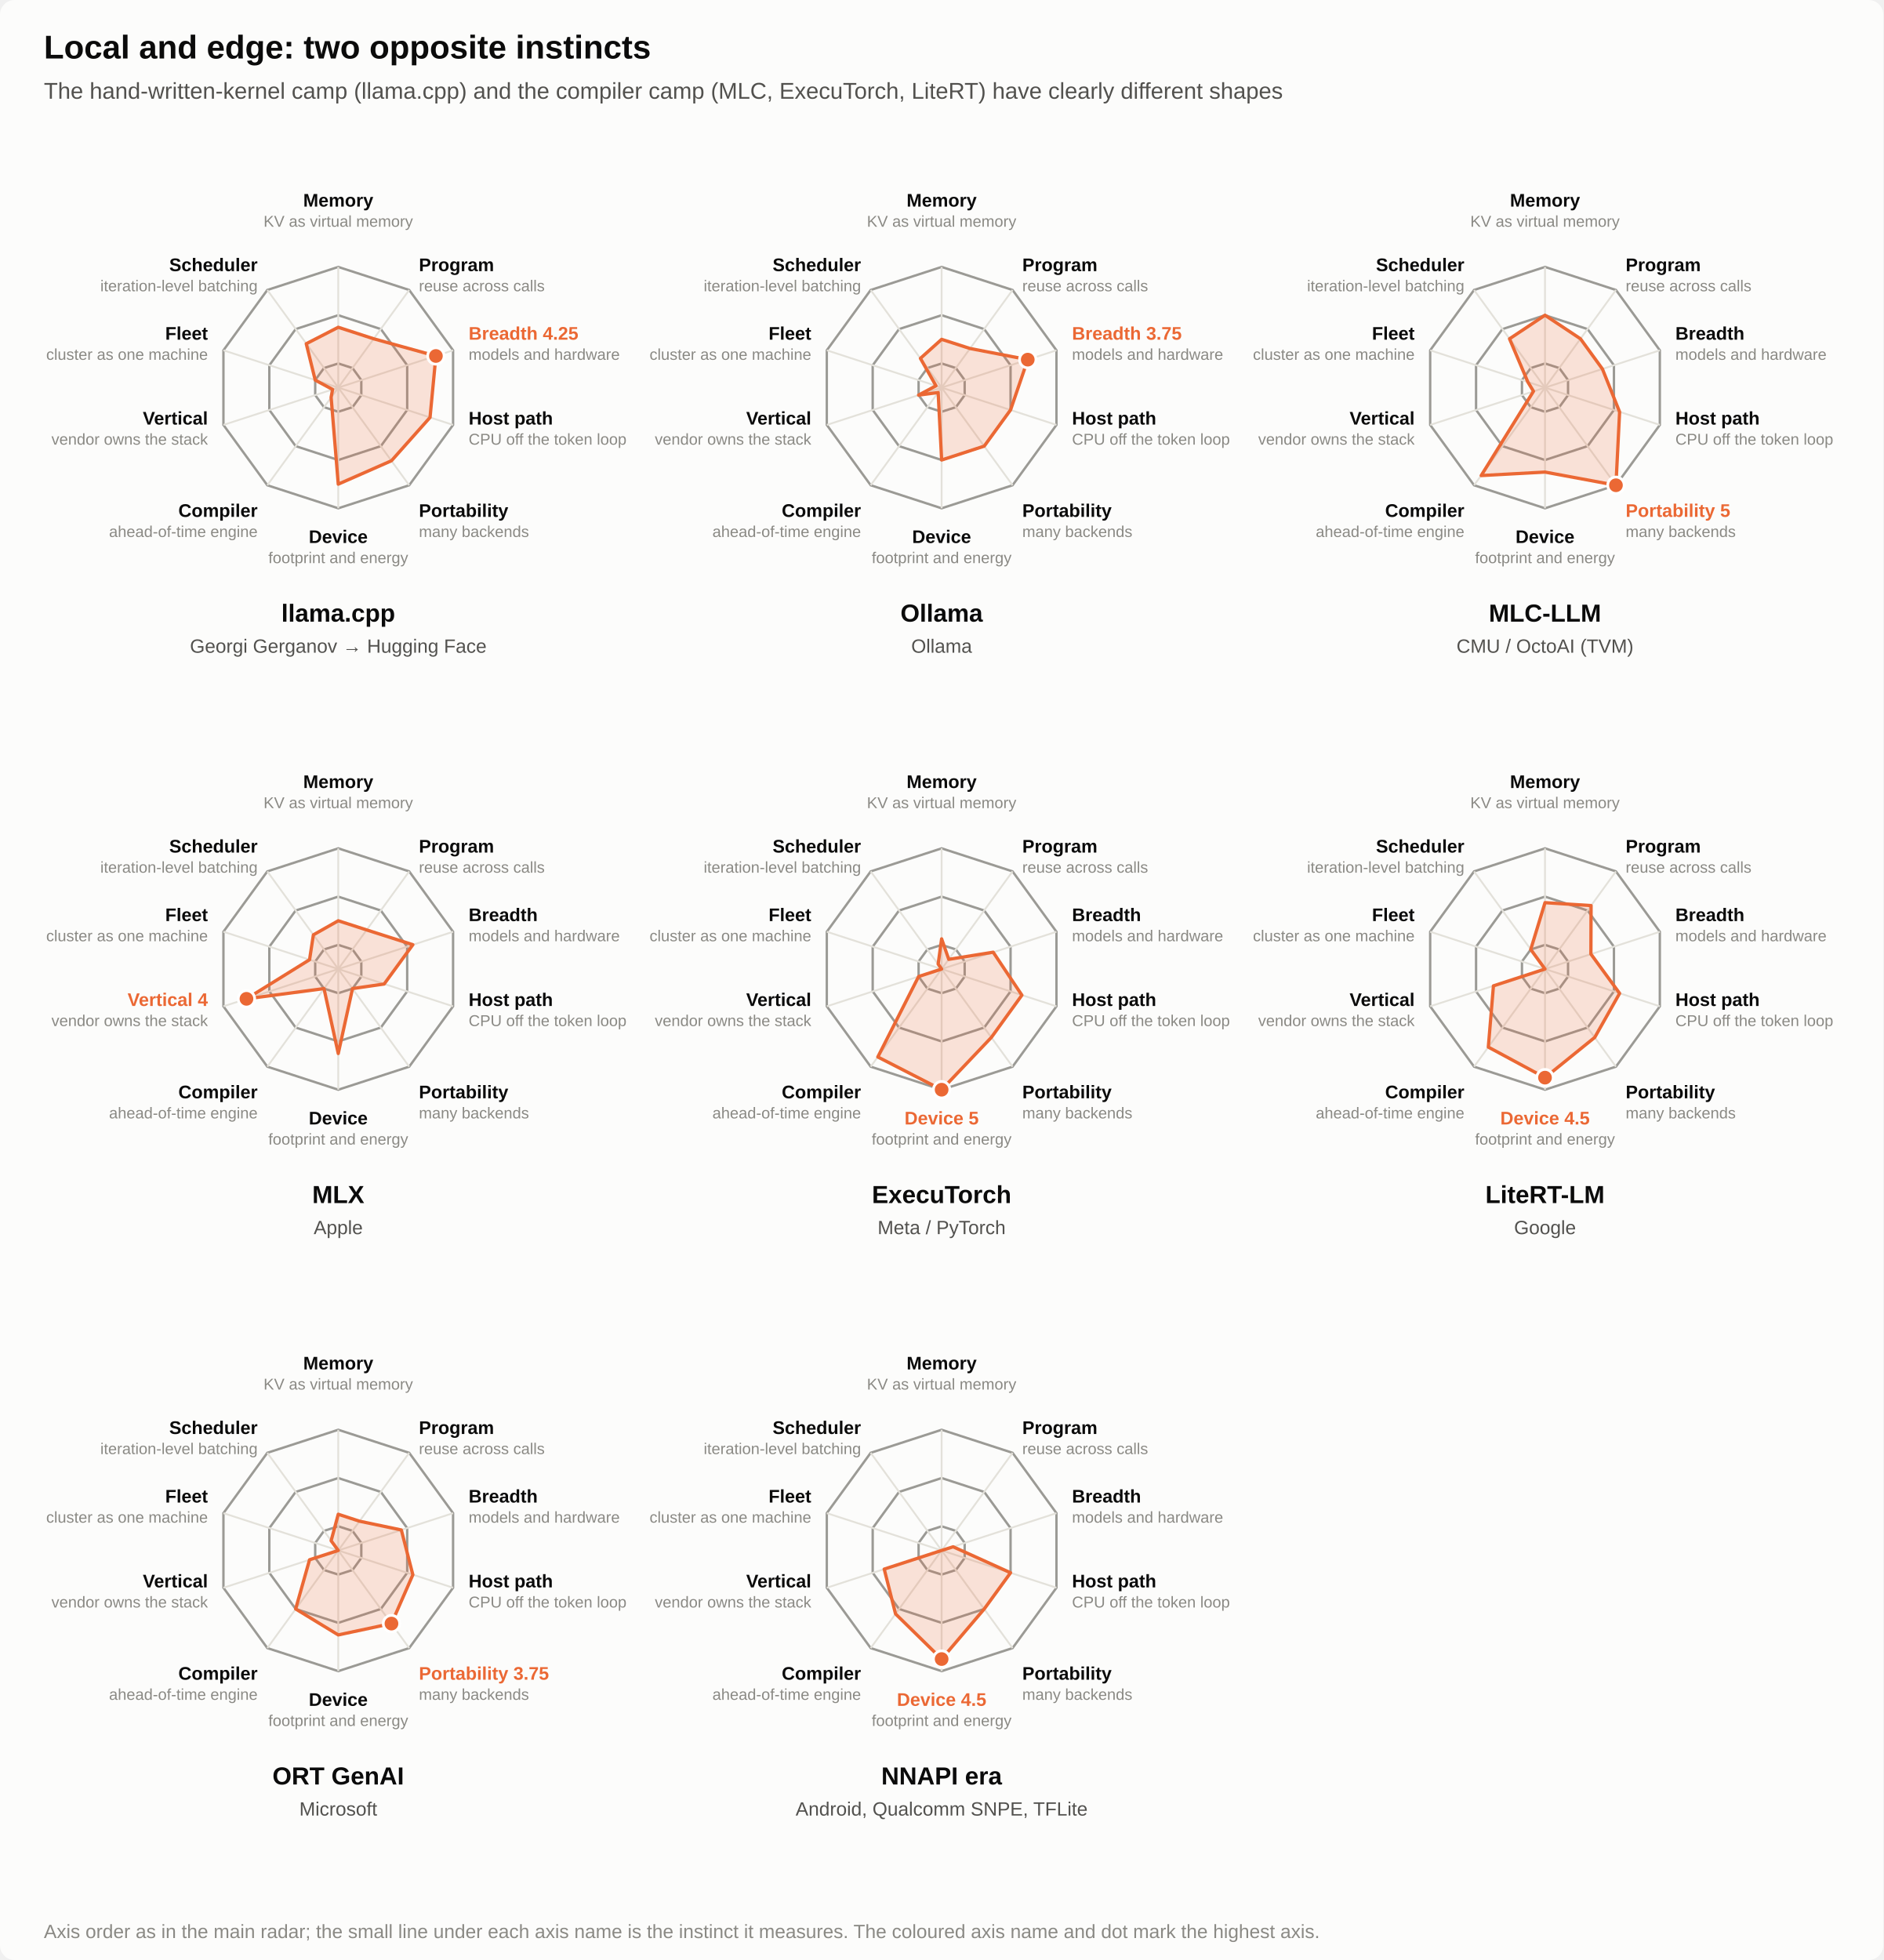
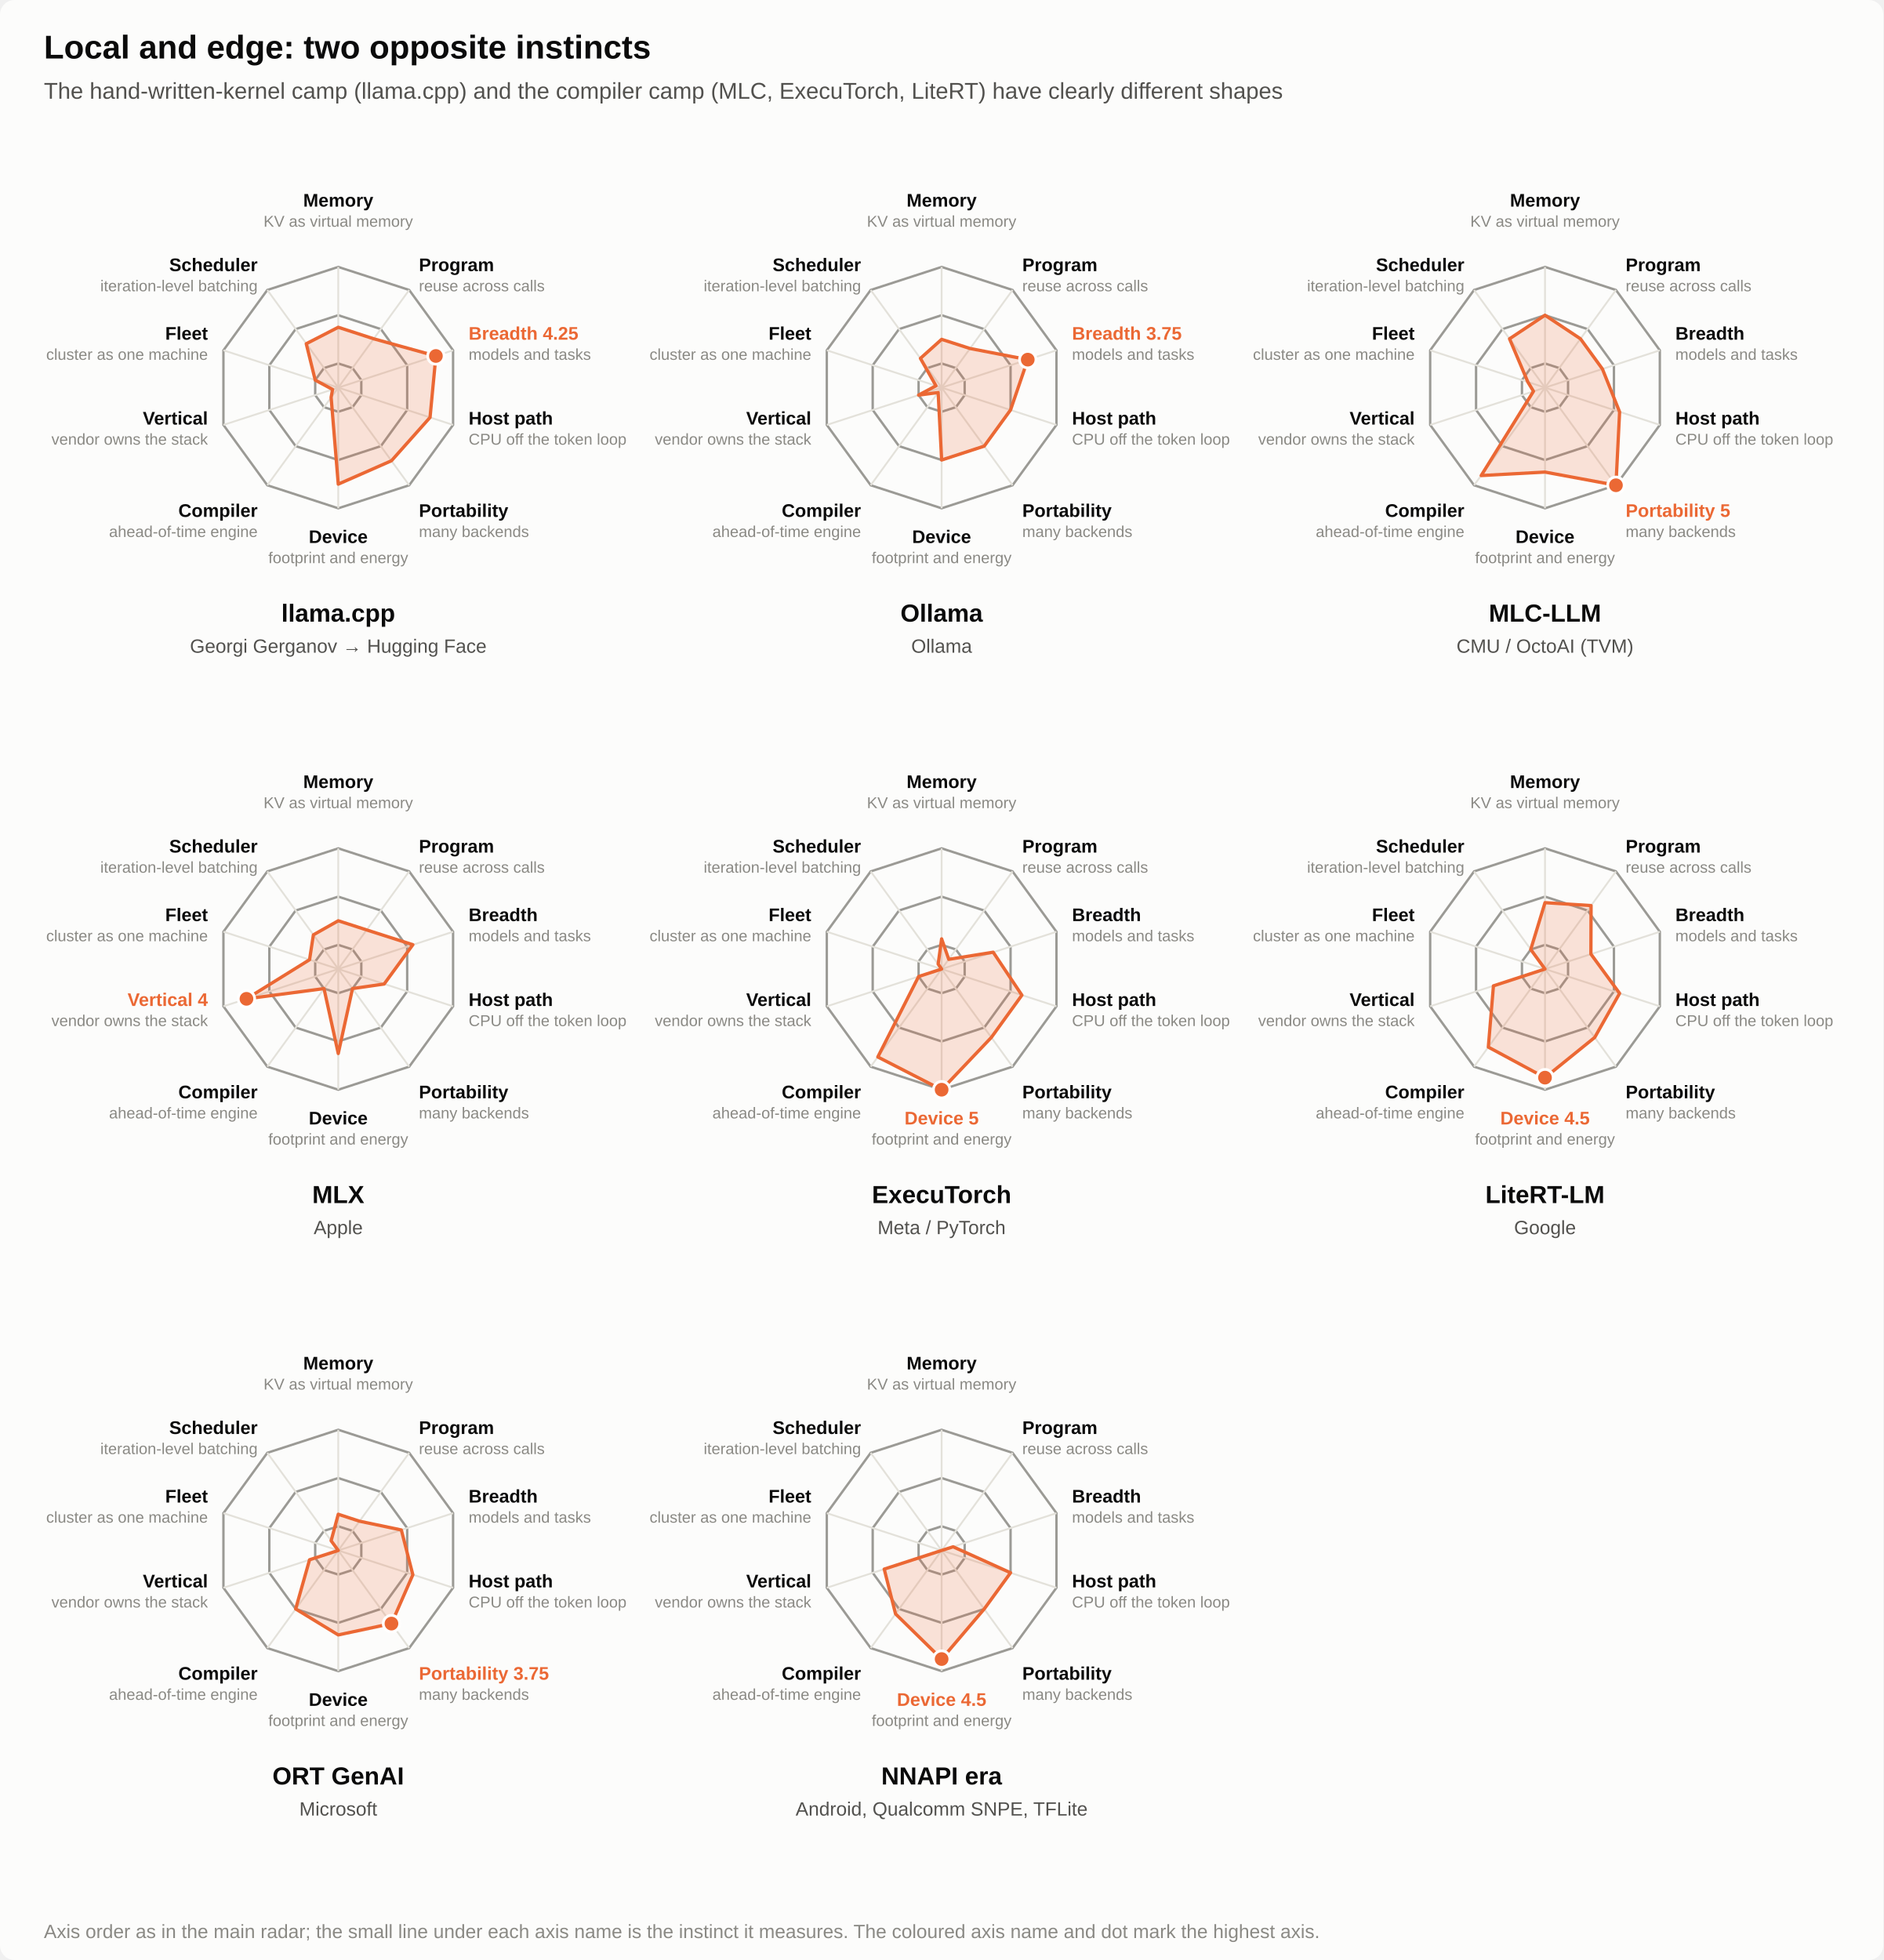
<svg xmlns="http://www.w3.org/2000/svg" viewBox="0 0 1030 1072" class="s" role="img" aria-label="Local and edge: two opposite instincts">
  <style>
.s{font-family:-apple-system,"Segoe UI","PingFang SC","Noto Sans SC","Helvetica Neue",Arial,sans-serif}
.bg{fill:#fcfcfb}.t1{fill:#0b0b0b}.t2{fill:#52514e}.t3{fill:#8a8984}.w{fill:#ffffff}
.ln{stroke:#9b9a95;stroke-width:1.3;fill:none}.lnd{stroke:#9b9a95;stroke-width:1.2;fill:none;stroke-dasharray:4 3}
.box{fill:#fcfcfb;stroke:#9b9a95;stroke-width:1.2}.soft{fill:#f3f2ef}.lane{fill:#f3f2ef}
.m1{fill:#2a78d6}.m2{fill:#eb6834}.m3{fill:#1baf7a}.m4{fill:#8a63d2}.m5{fill:#7f8fa6}.m6{fill:#b5b0a2}
.b1{fill:#2a78d6;fill-opacity:.12;stroke:#2a78d6;stroke-width:1.3}.b2{fill:#eb6834;fill-opacity:.12;stroke:#eb6834;stroke-width:1.3}
.b3{fill:#1baf7a;fill-opacity:.12;stroke:#1baf7a;stroke-width:1.3}.b5{fill:#7f8fa6;fill-opacity:.12;stroke:#7f8fa6;stroke-width:1.3}
.ah{fill:#9b9a95}.yr{stroke:#e3e1da;stroke-width:1}.hl{fill:#eb6834;fill-opacity:.07}
@media (prefers-color-scheme:dark){.bg,.box{fill:#1a1a19}.t1{fill:#f0efec}.t2{fill:#c3c2b7}.t3{fill:#8f8e88}.soft,.lane{fill:#242422}
.ln,.lnd,.box{stroke:#6d6c66}.ah{fill:#6d6c66}.yr{stroke:#2e2e2b}.m1{fill:#3987e5}.m2{fill:#d95926}.hl{fill:#d95926;fill-opacity:.10}}
</style>
  <defs>
    <marker id="ar" viewBox="0 0 10 10" refX="9" refY="5" markerWidth="7" markerHeight="7" orient="auto">
      <path class="ah" d="M0,0 L10,5 L0,10 z" />
    </marker>
  </defs>
  <rect class="bg" width="1030" height="1072" rx="8" />
  <text class="t1" x="24" y="32" font-size="18" font-weight="600">Local and edge: two opposite instincts</text>
  <text class="t2" x="24" y="54" font-size="12.5">The hand-written-kernel camp (llama.cpp) and the compiler camp (MLC, ExecuTorch, LiteRT) have clearly different shapes</text>
  <polygon class="ln" stroke-width=".7" points="185.0,198.8 192.8,201.3 197.6,207.9 197.6,216.1 192.8,222.7 185.0,225.2 177.2,222.7 172.4,216.1 172.4,207.9 177.2,201.3" />
  <polygon class="ln" stroke-width=".7" points="185.0,172.4 208.3,180.0 222.7,199.8 222.7,224.2 208.3,244.0 185.0,251.6 161.7,244.0 147.3,224.2 147.3,199.8 161.7,180.0" />
  <polygon class="ln" stroke-width=".7" points="185.0,146.0 223.8,158.6 247.8,191.6 247.8,232.4 223.8,265.4 185.0,278.0 146.2,265.4 122.2,232.4 122.2,191.6 146.2,158.6" />
  <line class="yr" x1="185.0" y1="212" x2="185.0" y2="146.0" />
  <line class="yr" x1="185.0" y1="212" x2="223.8" y2="158.6" />
  <line class="yr" x1="185.0" y1="212" x2="247.8" y2="191.6" />
  <line class="yr" x1="185.0" y1="212" x2="247.8" y2="232.4" />
  <line class="yr" x1="185.0" y1="212" x2="223.8" y2="265.4" />
  <line class="yr" x1="185.0" y1="212" x2="185.0" y2="278.0" />
  <line class="yr" x1="185.0" y1="212" x2="146.2" y2="265.4" />
  <line class="yr" x1="185.0" y1="212" x2="122.2" y2="232.4" />
  <line class="yr" x1="185.0" y1="212" x2="122.2" y2="191.6" />
  <line class="yr" x1="185.0" y1="212" x2="146.2" y2="158.6" />
  <polygon points="185.0,179.0 204.4,185.3 238.4,194.7 235.2,228.3 214.1,252.0 185.0,264.8 181.1,217.3 181.9,213.0 172.4,207.9 167.5,188.0" fill="#eb6834" fill-opacity=".18" stroke="#eb6834" stroke-width="1.8" stroke-linejoin="round" />
  <text class="t1" x="185.0" y="113.0" font-size="10" font-weight="700" text-anchor="middle">Memory</text>
  <text class="t3" x="185.0" y="124.0" font-size="8.6" text-anchor="middle">KV as virtual memory</text>
  <text class="t1" x="229.1" y="148.3" font-size="10" font-weight="700" text-anchor="start">Program</text>
  <text class="t3" x="229.1" y="159.3" font-size="8.6" text-anchor="start">reuse across calls</text>
  <text class="t1" x="256.3" y="185.8" font-size="10" font-weight="700" text-anchor="start" style="fill:#eb6834">Breadth 4.25</text>
-   <text class="t3" x="256.3" y="196.8" font-size="8.6" text-anchor="start">models and hardware</text>
+   <text class="t3" x="256.3" y="196.8" font-size="8.6" text-anchor="start">models and tasks</text>
  <text class="t1" x="256.3" y="232.2" font-size="10" font-weight="700" text-anchor="start">Host path</text>
  <text class="t3" x="256.3" y="243.2" font-size="8.6" text-anchor="start">CPU off the token loop</text>
  <text class="t1" x="229.1" y="282.7" font-size="10" font-weight="700" text-anchor="start">Portability</text>
  <text class="t3" x="229.1" y="293.7" font-size="8.6" text-anchor="start">many backends</text>
  <text class="t1" x="185.0" y="297.0" font-size="10" font-weight="700" text-anchor="middle">Device</text>
  <text class="t3" x="185.0" y="308.0" font-size="8.6" text-anchor="middle">footprint and energy</text>
  <text class="t1" x="140.9" y="282.7" font-size="10" font-weight="700" text-anchor="end">Compiler</text>
  <text class="t3" x="140.9" y="293.7" font-size="8.6" text-anchor="end">ahead-of-time engine</text>
  <text class="t1" x="113.7" y="232.2" font-size="10" font-weight="700" text-anchor="end">Vertical</text>
  <text class="t3" x="113.7" y="243.2" font-size="8.6" text-anchor="end">vendor owns the stack</text>
  <text class="t1" x="113.7" y="185.8" font-size="10" font-weight="700" text-anchor="end">Fleet</text>
  <text class="t3" x="113.7" y="196.8" font-size="8.6" text-anchor="end">cluster as one machine</text>
  <text class="t1" x="140.9" y="148.3" font-size="10" font-weight="700" text-anchor="end">Scheduler</text>
  <text class="t3" x="140.9" y="159.3" font-size="8.6" text-anchor="end">iteration-level batching</text>
  <circle cx="238.4" cy="194.7" r="4.5" fill="#eb6834" stroke="#fff" stroke-width="1.5" />
  <text class="t1" x="185.0" y="340.0" font-size="13.5" text-anchor="middle" font-weight="700">llama.cpp</text>
  <text class="t2" x="185.0" y="357.0" font-size="10.5" text-anchor="middle">Georgi Gerganov → Hugging Face</text>
  <polygon class="ln" stroke-width=".7" points="515.0,198.8 522.8,201.3 527.6,207.9 527.6,216.1 522.8,222.7 515.0,225.2 507.2,222.7 502.4,216.1 502.4,207.9 507.2,201.3" />
  <polygon class="ln" stroke-width=".7" points="515.0,172.4 538.3,180.0 552.7,199.8 552.7,224.2 538.3,244.0 515.0,251.6 491.7,244.0 477.3,224.2 477.3,199.8 491.7,180.0" />
  <polygon class="ln" stroke-width=".7" points="515.0,146.0 553.8,158.6 577.8,191.6 577.8,232.4 553.8,265.4 515.0,278.0 476.2,265.4 452.2,232.4 452.2,191.6 476.2,158.6" />
  <line class="yr" x1="515.0" y1="212" x2="515.0" y2="146.0" />
  <line class="yr" x1="515.0" y1="212" x2="553.8" y2="158.6" />
  <line class="yr" x1="515.0" y1="212" x2="577.8" y2="191.6" />
  <line class="yr" x1="515.0" y1="212" x2="577.8" y2="232.4" />
  <line class="yr" x1="515.0" y1="212" x2="553.8" y2="265.4" />
  <line class="yr" x1="515.0" y1="212" x2="515.0" y2="278.0" />
  <line class="yr" x1="515.0" y1="212" x2="476.2" y2="265.4" />
  <line class="yr" x1="515.0" y1="212" x2="452.2" y2="232.4" />
  <line class="yr" x1="515.0" y1="212" x2="452.2" y2="191.6" />
  <line class="yr" x1="515.0" y1="212" x2="476.2" y2="158.6" />
  <polygon points="515.0,185.6 530.5,190.6 562.1,196.7 552.7,224.2 538.3,244.0 515.0,251.6 513.1,214.7 502.4,216.1 511.9,211.0 503.4,196.0" fill="#eb6834" fill-opacity=".18" stroke="#eb6834" stroke-width="1.8" stroke-linejoin="round" />
  <text class="t1" x="515.0" y="113.0" font-size="10" font-weight="700" text-anchor="middle">Memory</text>
  <text class="t3" x="515.0" y="124.0" font-size="8.6" text-anchor="middle">KV as virtual memory</text>
  <text class="t1" x="559.1" y="148.3" font-size="10" font-weight="700" text-anchor="start">Program</text>
  <text class="t3" x="559.1" y="159.3" font-size="8.6" text-anchor="start">reuse across calls</text>
  <text class="t1" x="586.3" y="185.8" font-size="10" font-weight="700" text-anchor="start" style="fill:#eb6834">Breadth 3.75</text>
-   <text class="t3" x="586.3" y="196.8" font-size="8.6" text-anchor="start">models and hardware</text>
+   <text class="t3" x="586.3" y="196.8" font-size="8.6" text-anchor="start">models and tasks</text>
  <text class="t1" x="586.3" y="232.2" font-size="10" font-weight="700" text-anchor="start">Host path</text>
  <text class="t3" x="586.3" y="243.2" font-size="8.6" text-anchor="start">CPU off the token loop</text>
  <text class="t1" x="559.1" y="282.7" font-size="10" font-weight="700" text-anchor="start">Portability</text>
  <text class="t3" x="559.1" y="293.7" font-size="8.6" text-anchor="start">many backends</text>
  <text class="t1" x="515.0" y="297.0" font-size="10" font-weight="700" text-anchor="middle">Device</text>
  <text class="t3" x="515.0" y="308.0" font-size="8.6" text-anchor="middle">footprint and energy</text>
  <text class="t1" x="470.9" y="282.7" font-size="10" font-weight="700" text-anchor="end">Compiler</text>
  <text class="t3" x="470.9" y="293.7" font-size="8.6" text-anchor="end">ahead-of-time engine</text>
  <text class="t1" x="443.7" y="232.2" font-size="10" font-weight="700" text-anchor="end">Vertical</text>
  <text class="t3" x="443.7" y="243.2" font-size="8.6" text-anchor="end">vendor owns the stack</text>
  <text class="t1" x="443.7" y="185.8" font-size="10" font-weight="700" text-anchor="end">Fleet</text>
  <text class="t3" x="443.7" y="196.8" font-size="8.6" text-anchor="end">cluster as one machine</text>
  <text class="t1" x="470.9" y="148.3" font-size="10" font-weight="700" text-anchor="end">Scheduler</text>
  <text class="t3" x="470.9" y="159.3" font-size="8.6" text-anchor="end">iteration-level batching</text>
  <circle cx="562.1" cy="196.7" r="4.5" fill="#eb6834" stroke="#fff" stroke-width="1.5" />
  <text class="t1" x="515.0" y="340.0" font-size="13.5" text-anchor="middle" font-weight="700">Ollama</text>
  <text class="t2" x="515.0" y="357.0" font-size="10.5" text-anchor="middle">Ollama</text>
  <polygon class="ln" stroke-width=".7" points="845.0,198.8 852.8,201.3 857.6,207.9 857.6,216.1 852.8,222.7 845.0,225.2 837.2,222.7 832.4,216.1 832.4,207.9 837.2,201.3" />
  <polygon class="ln" stroke-width=".7" points="845.0,172.4 868.3,180.0 882.7,199.8 882.7,224.2 868.3,244.0 845.0,251.6 821.7,244.0 807.3,224.2 807.3,199.8 821.7,180.0" />
  <polygon class="ln" stroke-width=".7" points="845.0,146.0 883.8,158.6 907.8,191.6 907.8,232.4 883.8,265.4 845.0,278.0 806.2,265.4 782.2,232.4 782.2,191.6 806.2,158.6" />
  <line class="yr" x1="845.0" y1="212" x2="845.0" y2="146.0" />
  <line class="yr" x1="845.0" y1="212" x2="883.8" y2="158.6" />
  <line class="yr" x1="845.0" y1="212" x2="907.8" y2="191.6" />
  <line class="yr" x1="845.0" y1="212" x2="907.8" y2="232.4" />
  <line class="yr" x1="845.0" y1="212" x2="883.8" y2="265.4" />
  <line class="yr" x1="845.0" y1="212" x2="845.0" y2="278.0" />
  <line class="yr" x1="845.0" y1="212" x2="806.2" y2="265.4" />
  <line class="yr" x1="845.0" y1="212" x2="782.2" y2="232.4" />
  <line class="yr" x1="845.0" y1="212" x2="782.2" y2="191.6" />
  <line class="yr" x1="845.0" y1="212" x2="806.2" y2="158.6" />
  <polygon points="845.0,172.4 864.4,185.3 876.4,201.8 885.8,225.3 883.8,265.4 845.0,258.2 810.1,260.1 838.7,214.0 835.6,208.9 825.6,185.3" fill="#eb6834" fill-opacity=".18" stroke="#eb6834" stroke-width="1.8" stroke-linejoin="round" />
  <text class="t1" x="845.0" y="113.0" font-size="10" font-weight="700" text-anchor="middle">Memory</text>
  <text class="t3" x="845.0" y="124.0" font-size="8.6" text-anchor="middle">KV as virtual memory</text>
  <text class="t1" x="889.1" y="148.3" font-size="10" font-weight="700" text-anchor="start">Program</text>
  <text class="t3" x="889.1" y="159.3" font-size="8.6" text-anchor="start">reuse across calls</text>
  <text class="t1" x="916.3" y="185.8" font-size="10" font-weight="700" text-anchor="start">Breadth</text>
-   <text class="t3" x="916.3" y="196.8" font-size="8.6" text-anchor="start">models and hardware</text>
+   <text class="t3" x="916.3" y="196.8" font-size="8.6" text-anchor="start">models and tasks</text>
  <text class="t1" x="916.3" y="232.2" font-size="10" font-weight="700" text-anchor="start">Host path</text>
  <text class="t3" x="916.3" y="243.2" font-size="8.6" text-anchor="start">CPU off the token loop</text>
  <text class="t1" x="889.1" y="282.7" font-size="10" font-weight="700" text-anchor="start" style="fill:#eb6834">Portability 5</text>
  <text class="t3" x="889.1" y="293.7" font-size="8.6" text-anchor="start">many backends</text>
  <text class="t1" x="845.0" y="297.0" font-size="10" font-weight="700" text-anchor="middle">Device</text>
  <text class="t3" x="845.0" y="308.0" font-size="8.6" text-anchor="middle">footprint and energy</text>
  <text class="t1" x="800.9" y="282.7" font-size="10" font-weight="700" text-anchor="end">Compiler</text>
  <text class="t3" x="800.9" y="293.7" font-size="8.6" text-anchor="end">ahead-of-time engine</text>
  <text class="t1" x="773.7" y="232.2" font-size="10" font-weight="700" text-anchor="end">Vertical</text>
  <text class="t3" x="773.7" y="243.2" font-size="8.6" text-anchor="end">vendor owns the stack</text>
  <text class="t1" x="773.7" y="185.8" font-size="10" font-weight="700" text-anchor="end">Fleet</text>
  <text class="t3" x="773.7" y="196.8" font-size="8.6" text-anchor="end">cluster as one machine</text>
  <text class="t1" x="800.9" y="148.3" font-size="10" font-weight="700" text-anchor="end">Scheduler</text>
  <text class="t3" x="800.9" y="159.3" font-size="8.6" text-anchor="end">iteration-level batching</text>
  <circle cx="883.8" cy="265.4" r="4.5" fill="#eb6834" stroke="#fff" stroke-width="1.5" />
  <text class="t1" x="845.0" y="340.0" font-size="13.5" text-anchor="middle" font-weight="700">MLC-LLM</text>
  <text class="t2" x="845.0" y="357.0" font-size="10.5" text-anchor="middle">CMU / OctoAI (TVM)</text>
  <polygon class="ln" stroke-width=".7" points="185.0,516.8 192.8,519.3 197.6,525.9 197.6,534.1 192.8,540.7 185.0,543.2 177.2,540.7 172.4,534.1 172.4,525.9 177.2,519.3" />
  <polygon class="ln" stroke-width=".7" points="185.0,490.4 208.3,498.0 222.7,517.8 222.7,542.2 208.3,562.0 185.0,569.6 161.7,562.0 147.3,542.2 147.3,517.8 161.7,498.0" />
  <polygon class="ln" stroke-width=".7" points="185.0,464.0 223.8,476.6 247.8,509.6 247.8,550.4 223.8,583.4 185.0,596.0 146.2,583.4 122.2,550.4 122.2,509.6 146.2,476.6" />
  <line class="yr" x1="185.0" y1="530" x2="185.0" y2="464.0" />
  <line class="yr" x1="185.0" y1="530" x2="223.8" y2="476.6" />
  <line class="yr" x1="185.0" y1="530" x2="247.8" y2="509.6" />
  <line class="yr" x1="185.0" y1="530" x2="247.8" y2="550.4" />
  <line class="yr" x1="185.0" y1="530" x2="223.8" y2="583.4" />
  <line class="yr" x1="185.0" y1="530" x2="185.0" y2="596.0" />
  <line class="yr" x1="185.0" y1="530" x2="146.2" y2="583.4" />
  <line class="yr" x1="185.0" y1="530" x2="122.2" y2="550.4" />
  <line class="yr" x1="185.0" y1="530" x2="122.2" y2="509.6" />
  <line class="yr" x1="185.0" y1="530" x2="146.2" y2="476.6" />
  <polygon points="185.0,503.6 200.5,508.6 225.8,516.7 210.1,538.2 192.8,540.7 185.0,576.2 177.2,540.7 134.8,546.3 169.3,524.9 171.4,511.3" fill="#eb6834" fill-opacity=".18" stroke="#eb6834" stroke-width="1.8" stroke-linejoin="round" />
  <text class="t1" x="185.0" y="431.0" font-size="10" font-weight="700" text-anchor="middle">Memory</text>
  <text class="t3" x="185.0" y="442.0" font-size="8.6" text-anchor="middle">KV as virtual memory</text>
  <text class="t1" x="229.1" y="466.3" font-size="10" font-weight="700" text-anchor="start">Program</text>
  <text class="t3" x="229.1" y="477.3" font-size="8.6" text-anchor="start">reuse across calls</text>
  <text class="t1" x="256.3" y="503.8" font-size="10" font-weight="700" text-anchor="start">Breadth</text>
-   <text class="t3" x="256.3" y="514.8" font-size="8.6" text-anchor="start">models and hardware</text>
+   <text class="t3" x="256.3" y="514.8" font-size="8.6" text-anchor="start">models and tasks</text>
  <text class="t1" x="256.3" y="550.2" font-size="10" font-weight="700" text-anchor="start">Host path</text>
  <text class="t3" x="256.3" y="561.2" font-size="8.6" text-anchor="start">CPU off the token loop</text>
  <text class="t1" x="229.1" y="600.7" font-size="10" font-weight="700" text-anchor="start">Portability</text>
  <text class="t3" x="229.1" y="611.7" font-size="8.6" text-anchor="start">many backends</text>
  <text class="t1" x="185.0" y="615.0" font-size="10" font-weight="700" text-anchor="middle">Device</text>
  <text class="t3" x="185.0" y="626.0" font-size="8.6" text-anchor="middle">footprint and energy</text>
  <text class="t1" x="140.9" y="600.7" font-size="10" font-weight="700" text-anchor="end">Compiler</text>
  <text class="t3" x="140.9" y="611.7" font-size="8.6" text-anchor="end">ahead-of-time engine</text>
  <text class="t1" x="113.7" y="550.2" font-size="10" font-weight="700" text-anchor="end" style="fill:#eb6834">Vertical 4</text>
  <text class="t3" x="113.7" y="561.2" font-size="8.6" text-anchor="end">vendor owns the stack</text>
  <text class="t1" x="113.7" y="503.8" font-size="10" font-weight="700" text-anchor="end">Fleet</text>
  <text class="t3" x="113.7" y="514.8" font-size="8.6" text-anchor="end">cluster as one machine</text>
  <text class="t1" x="140.9" y="466.3" font-size="10" font-weight="700" text-anchor="end">Scheduler</text>
  <text class="t3" x="140.9" y="477.3" font-size="8.6" text-anchor="end">iteration-level batching</text>
  <circle cx="134.8" cy="546.3" r="4.5" fill="#eb6834" stroke="#fff" stroke-width="1.5" />
  <text class="t1" x="185.0" y="658.0" font-size="13.5" text-anchor="middle" font-weight="700">MLX</text>
  <text class="t2" x="185.0" y="675.0" font-size="10.5" text-anchor="middle">Apple</text>
  <polygon class="ln" stroke-width=".7" points="515.0,516.8 522.8,519.3 527.6,525.9 527.6,534.1 522.8,540.7 515.0,543.2 507.2,540.7 502.4,534.1 502.4,525.9 507.2,519.3" />
  <polygon class="ln" stroke-width=".7" points="515.0,490.4 538.3,498.0 552.7,517.8 552.7,542.2 538.3,562.0 515.0,569.6 491.7,562.0 477.3,542.2 477.3,517.8 491.7,498.0" />
  <polygon class="ln" stroke-width=".7" points="515.0,464.0 553.8,476.6 577.8,509.6 577.8,550.4 553.8,583.4 515.0,596.0 476.2,583.4 452.2,550.4 452.2,509.6 476.2,476.6" />
  <line class="yr" x1="515.0" y1="530" x2="515.0" y2="464.0" />
  <line class="yr" x1="515.0" y1="530" x2="553.8" y2="476.6" />
  <line class="yr" x1="515.0" y1="530" x2="577.8" y2="509.6" />
  <line class="yr" x1="515.0" y1="530" x2="577.8" y2="550.4" />
  <line class="yr" x1="515.0" y1="530" x2="553.8" y2="583.4" />
  <line class="yr" x1="515.0" y1="530" x2="515.0" y2="596.0" />
  <line class="yr" x1="515.0" y1="530" x2="476.2" y2="583.4" />
  <line class="yr" x1="515.0" y1="530" x2="452.2" y2="550.4" />
  <line class="yr" x1="515.0" y1="530" x2="452.2" y2="509.6" />
  <line class="yr" x1="515.0" y1="530" x2="476.2" y2="476.6" />
  <polygon points="515.0,513.5 518.9,524.7 543.2,520.8 558.9,544.3 542.2,567.4 515.0,596.0 480.1,578.1 502.4,534.1 515.0,530.0 513.1,527.3" fill="#eb6834" fill-opacity=".18" stroke="#eb6834" stroke-width="1.8" stroke-linejoin="round" />
  <text class="t1" x="515.0" y="431.0" font-size="10" font-weight="700" text-anchor="middle">Memory</text>
  <text class="t3" x="515.0" y="442.0" font-size="8.6" text-anchor="middle">KV as virtual memory</text>
  <text class="t1" x="559.1" y="466.3" font-size="10" font-weight="700" text-anchor="start">Program</text>
  <text class="t3" x="559.1" y="477.3" font-size="8.6" text-anchor="start">reuse across calls</text>
  <text class="t1" x="586.3" y="503.8" font-size="10" font-weight="700" text-anchor="start">Breadth</text>
-   <text class="t3" x="586.3" y="514.8" font-size="8.6" text-anchor="start">models and hardware</text>
+   <text class="t3" x="586.3" y="514.8" font-size="8.6" text-anchor="start">models and tasks</text>
  <text class="t1" x="586.3" y="550.2" font-size="10" font-weight="700" text-anchor="start">Host path</text>
  <text class="t3" x="586.3" y="561.2" font-size="8.6" text-anchor="start">CPU off the token loop</text>
  <text class="t1" x="559.1" y="600.7" font-size="10" font-weight="700" text-anchor="start">Portability</text>
  <text class="t3" x="559.1" y="611.7" font-size="8.6" text-anchor="start">many backends</text>
  <text class="t1" x="515.0" y="615.0" font-size="10" font-weight="700" text-anchor="middle" style="fill:#eb6834">Device 5</text>
  <text class="t3" x="515.0" y="626.0" font-size="8.6" text-anchor="middle">footprint and energy</text>
  <text class="t1" x="470.9" y="600.7" font-size="10" font-weight="700" text-anchor="end">Compiler</text>
  <text class="t3" x="470.9" y="611.7" font-size="8.6" text-anchor="end">ahead-of-time engine</text>
  <text class="t1" x="443.7" y="550.2" font-size="10" font-weight="700" text-anchor="end">Vertical</text>
  <text class="t3" x="443.7" y="561.2" font-size="8.6" text-anchor="end">vendor owns the stack</text>
  <text class="t1" x="443.7" y="503.8" font-size="10" font-weight="700" text-anchor="end">Fleet</text>
  <text class="t3" x="443.7" y="514.8" font-size="8.6" text-anchor="end">cluster as one machine</text>
  <text class="t1" x="470.9" y="466.3" font-size="10" font-weight="700" text-anchor="end">Scheduler</text>
  <text class="t3" x="470.9" y="477.3" font-size="8.6" text-anchor="end">iteration-level batching</text>
  <circle cx="515.0" cy="596.0" r="4.5" fill="#eb6834" stroke="#fff" stroke-width="1.5" />
  <text class="t1" x="515.0" y="658.0" font-size="13.5" text-anchor="middle" font-weight="700">ExecuTorch</text>
  <text class="t2" x="515.0" y="675.0" font-size="10.5" text-anchor="middle">Meta / PyTorch</text>
  <polygon class="ln" stroke-width=".7" points="845.0,516.8 852.8,519.3 857.6,525.9 857.6,534.1 852.8,540.7 845.0,543.2 837.2,540.7 832.4,534.1 832.4,525.9 837.2,519.3" />
  <polygon class="ln" stroke-width=".7" points="845.0,490.4 868.3,498.0 882.7,517.8 882.7,542.2 868.3,562.0 845.0,569.6 821.7,562.0 807.3,542.2 807.3,517.8 821.7,498.0" />
  <polygon class="ln" stroke-width=".7" points="845.0,464.0 883.8,476.6 907.8,509.6 907.8,550.4 883.8,583.4 845.0,596.0 806.2,583.4 782.2,550.4 782.2,509.6 806.2,476.6" />
  <line class="yr" x1="845.0" y1="530" x2="845.0" y2="464.0" />
  <line class="yr" x1="845.0" y1="530" x2="883.8" y2="476.6" />
  <line class="yr" x1="845.0" y1="530" x2="907.8" y2="509.6" />
  <line class="yr" x1="845.0" y1="530" x2="907.8" y2="550.4" />
  <line class="yr" x1="845.0" y1="530" x2="883.8" y2="583.4" />
  <line class="yr" x1="845.0" y1="530" x2="845.0" y2="596.0" />
  <line class="yr" x1="845.0" y1="530" x2="806.2" y2="583.4" />
  <line class="yr" x1="845.0" y1="530" x2="782.2" y2="550.4" />
  <line class="yr" x1="845.0" y1="530" x2="782.2" y2="509.6" />
  <line class="yr" x1="845.0" y1="530" x2="806.2" y2="476.6" />
  <polygon points="845.0,493.7 870.2,495.3 870.1,521.8 885.8,543.3 872.2,567.4 845.0,589.4 814.0,572.7 816.8,539.2 845.0,530.0 837.2,519.3" fill="#eb6834" fill-opacity=".18" stroke="#eb6834" stroke-width="1.8" stroke-linejoin="round" />
  <text class="t1" x="845.0" y="431.0" font-size="10" font-weight="700" text-anchor="middle">Memory</text>
  <text class="t3" x="845.0" y="442.0" font-size="8.6" text-anchor="middle">KV as virtual memory</text>
  <text class="t1" x="889.1" y="466.3" font-size="10" font-weight="700" text-anchor="start">Program</text>
  <text class="t3" x="889.1" y="477.3" font-size="8.6" text-anchor="start">reuse across calls</text>
  <text class="t1" x="916.3" y="503.8" font-size="10" font-weight="700" text-anchor="start">Breadth</text>
-   <text class="t3" x="916.3" y="514.8" font-size="8.6" text-anchor="start">models and hardware</text>
+   <text class="t3" x="916.3" y="514.8" font-size="8.6" text-anchor="start">models and tasks</text>
  <text class="t1" x="916.3" y="550.2" font-size="10" font-weight="700" text-anchor="start">Host path</text>
  <text class="t3" x="916.3" y="561.2" font-size="8.6" text-anchor="start">CPU off the token loop</text>
  <text class="t1" x="889.1" y="600.7" font-size="10" font-weight="700" text-anchor="start">Portability</text>
  <text class="t3" x="889.1" y="611.7" font-size="8.6" text-anchor="start">many backends</text>
  <text class="t1" x="845.0" y="615.0" font-size="10" font-weight="700" text-anchor="middle" style="fill:#eb6834">Device 4.5</text>
  <text class="t3" x="845.0" y="626.0" font-size="8.6" text-anchor="middle">footprint and energy</text>
  <text class="t1" x="800.9" y="600.7" font-size="10" font-weight="700" text-anchor="end">Compiler</text>
  <text class="t3" x="800.9" y="611.7" font-size="8.6" text-anchor="end">ahead-of-time engine</text>
  <text class="t1" x="773.7" y="550.2" font-size="10" font-weight="700" text-anchor="end">Vertical</text>
  <text class="t3" x="773.7" y="561.2" font-size="8.6" text-anchor="end">vendor owns the stack</text>
  <text class="t1" x="773.7" y="503.8" font-size="10" font-weight="700" text-anchor="end">Fleet</text>
  <text class="t3" x="773.7" y="514.8" font-size="8.6" text-anchor="end">cluster as one machine</text>
  <text class="t1" x="800.9" y="466.3" font-size="10" font-weight="700" text-anchor="end">Scheduler</text>
  <text class="t3" x="800.9" y="477.3" font-size="8.6" text-anchor="end">iteration-level batching</text>
  <circle cx="845.0" cy="589.4" r="4.5" fill="#eb6834" stroke="#fff" stroke-width="1.5" />
  <text class="t1" x="845.0" y="658.0" font-size="13.5" text-anchor="middle" font-weight="700">LiteRT-LM</text>
  <text class="t2" x="845.0" y="675.0" font-size="10.5" text-anchor="middle">Google</text>
  <polygon class="ln" stroke-width=".7" points="185.0,834.8 192.8,837.3 197.6,843.9 197.6,852.1 192.8,858.7 185.0,861.2 177.2,858.7 172.4,852.1 172.4,843.9 177.2,837.3" />
  <polygon class="ln" stroke-width=".7" points="185.0,808.4 208.3,816.0 222.7,835.8 222.7,860.2 208.3,880.0 185.0,887.6 161.7,880.0 147.3,860.2 147.3,835.8 161.7,816.0" />
  <polygon class="ln" stroke-width=".7" points="185.0,782.0 223.8,794.6 247.8,827.6 247.8,868.4 223.8,901.4 185.0,914.0 146.2,901.4 122.2,868.4 122.2,827.6 146.2,794.6" />
  <line class="yr" x1="185.0" y1="848" x2="185.0" y2="782.0" />
  <line class="yr" x1="185.0" y1="848" x2="223.8" y2="794.6" />
  <line class="yr" x1="185.0" y1="848" x2="247.8" y2="827.6" />
  <line class="yr" x1="185.0" y1="848" x2="247.8" y2="868.4" />
  <line class="yr" x1="185.0" y1="848" x2="223.8" y2="901.4" />
  <line class="yr" x1="185.0" y1="848" x2="185.0" y2="914.0" />
  <line class="yr" x1="185.0" y1="848" x2="146.2" y2="901.4" />
  <line class="yr" x1="185.0" y1="848" x2="122.2" y2="868.4" />
  <line class="yr" x1="185.0" y1="848" x2="122.2" y2="827.6" />
  <line class="yr" x1="185.0" y1="848" x2="146.2" y2="794.6" />
  <polygon points="185.0,828.2 196.6,832.0 219.5,836.8 225.8,861.3 214.1,888.0 185.0,894.2 161.7,880.0 169.3,853.1 185.0,848.0 181.1,842.7" fill="#eb6834" fill-opacity=".18" stroke="#eb6834" stroke-width="1.8" stroke-linejoin="round" />
  <text class="t1" x="185.0" y="749.0" font-size="10" font-weight="700" text-anchor="middle">Memory</text>
  <text class="t3" x="185.0" y="760.0" font-size="8.6" text-anchor="middle">KV as virtual memory</text>
  <text class="t1" x="229.1" y="784.3" font-size="10" font-weight="700" text-anchor="start">Program</text>
  <text class="t3" x="229.1" y="795.3" font-size="8.6" text-anchor="start">reuse across calls</text>
  <text class="t1" x="256.3" y="821.8" font-size="10" font-weight="700" text-anchor="start">Breadth</text>
-   <text class="t3" x="256.3" y="832.8" font-size="8.6" text-anchor="start">models and hardware</text>
+   <text class="t3" x="256.3" y="832.8" font-size="8.6" text-anchor="start">models and tasks</text>
  <text class="t1" x="256.3" y="868.2" font-size="10" font-weight="700" text-anchor="start">Host path</text>
  <text class="t3" x="256.3" y="879.2" font-size="8.6" text-anchor="start">CPU off the token loop</text>
  <text class="t1" x="229.1" y="918.7" font-size="10" font-weight="700" text-anchor="start" style="fill:#eb6834">Portability 3.75</text>
  <text class="t3" x="229.1" y="929.7" font-size="8.6" text-anchor="start">many backends</text>
  <text class="t1" x="185.0" y="933.0" font-size="10" font-weight="700" text-anchor="middle">Device</text>
  <text class="t3" x="185.0" y="944.0" font-size="8.6" text-anchor="middle">footprint and energy</text>
  <text class="t1" x="140.9" y="918.7" font-size="10" font-weight="700" text-anchor="end">Compiler</text>
  <text class="t3" x="140.9" y="929.7" font-size="8.6" text-anchor="end">ahead-of-time engine</text>
  <text class="t1" x="113.7" y="868.2" font-size="10" font-weight="700" text-anchor="end">Vertical</text>
  <text class="t3" x="113.7" y="879.2" font-size="8.6" text-anchor="end">vendor owns the stack</text>
  <text class="t1" x="113.7" y="821.8" font-size="10" font-weight="700" text-anchor="end">Fleet</text>
  <text class="t3" x="113.7" y="832.8" font-size="8.6" text-anchor="end">cluster as one machine</text>
  <text class="t1" x="140.9" y="784.3" font-size="10" font-weight="700" text-anchor="end">Scheduler</text>
  <text class="t3" x="140.9" y="795.3" font-size="8.6" text-anchor="end">iteration-level batching</text>
  <circle cx="214.1" cy="888.0" r="4.5" fill="#eb6834" stroke="#fff" stroke-width="1.5" />
  <text class="t1" x="185.0" y="976.0" font-size="13.5" text-anchor="middle" font-weight="700">ORT GenAI</text>
  <text class="t2" x="185.0" y="993.0" font-size="10.5" text-anchor="middle">Microsoft</text>
  <polygon class="ln" stroke-width=".7" points="515.0,834.8 522.8,837.3 527.6,843.9 527.6,852.1 522.8,858.7 515.0,861.2 507.2,858.7 502.4,852.1 502.4,843.9 507.2,837.3" />
  <polygon class="ln" stroke-width=".7" points="515.0,808.4 538.3,816.0 552.7,835.8 552.7,860.2 538.3,880.0 515.0,887.6 491.7,880.0 477.3,860.2 477.3,835.8 491.7,816.0" />
  <polygon class="ln" stroke-width=".7" points="515.0,782.0 553.8,794.6 577.8,827.6 577.8,868.4 553.8,901.4 515.0,914.0 476.2,901.4 452.2,868.4 452.2,827.6 476.2,794.6" />
  <line class="yr" x1="515.0" y1="848" x2="515.0" y2="782.0" />
  <line class="yr" x1="515.0" y1="848" x2="553.8" y2="794.6" />
  <line class="yr" x1="515.0" y1="848" x2="577.8" y2="827.6" />
  <line class="yr" x1="515.0" y1="848" x2="577.8" y2="868.4" />
  <line class="yr" x1="515.0" y1="848" x2="553.8" y2="901.4" />
  <line class="yr" x1="515.0" y1="848" x2="515.0" y2="914.0" />
  <line class="yr" x1="515.0" y1="848" x2="476.2" y2="901.4" />
  <line class="yr" x1="515.0" y1="848" x2="452.2" y2="868.4" />
  <line class="yr" x1="515.0" y1="848" x2="452.2" y2="827.6" />
  <line class="yr" x1="515.0" y1="848" x2="476.2" y2="794.6" />
  <polygon points="515.0,848.0 515.0,848.0 521.3,846.0 552.7,860.2 538.3,880.0 515.0,907.4 489.8,882.7 483.6,858.2 515.0,848.0 515.0,848.0" fill="#eb6834" fill-opacity=".18" stroke="#eb6834" stroke-width="1.8" stroke-linejoin="round" />
  <text class="t1" x="515.0" y="749.0" font-size="10" font-weight="700" text-anchor="middle">Memory</text>
  <text class="t3" x="515.0" y="760.0" font-size="8.6" text-anchor="middle">KV as virtual memory</text>
  <text class="t1" x="559.1" y="784.3" font-size="10" font-weight="700" text-anchor="start">Program</text>
  <text class="t3" x="559.1" y="795.3" font-size="8.6" text-anchor="start">reuse across calls</text>
  <text class="t1" x="586.3" y="821.8" font-size="10" font-weight="700" text-anchor="start">Breadth</text>
-   <text class="t3" x="586.3" y="832.8" font-size="8.6" text-anchor="start">models and hardware</text>
+   <text class="t3" x="586.3" y="832.8" font-size="8.6" text-anchor="start">models and tasks</text>
  <text class="t1" x="586.3" y="868.2" font-size="10" font-weight="700" text-anchor="start">Host path</text>
  <text class="t3" x="586.3" y="879.2" font-size="8.6" text-anchor="start">CPU off the token loop</text>
  <text class="t1" x="559.1" y="918.7" font-size="10" font-weight="700" text-anchor="start">Portability</text>
  <text class="t3" x="559.1" y="929.7" font-size="8.6" text-anchor="start">many backends</text>
  <text class="t1" x="515.0" y="933.0" font-size="10" font-weight="700" text-anchor="middle" style="fill:#eb6834">Device 4.5</text>
  <text class="t3" x="515.0" y="944.0" font-size="8.6" text-anchor="middle">footprint and energy</text>
  <text class="t1" x="470.9" y="918.7" font-size="10" font-weight="700" text-anchor="end">Compiler</text>
  <text class="t3" x="470.9" y="929.7" font-size="8.6" text-anchor="end">ahead-of-time engine</text>
  <text class="t1" x="443.7" y="868.2" font-size="10" font-weight="700" text-anchor="end">Vertical</text>
  <text class="t3" x="443.7" y="879.2" font-size="8.6" text-anchor="end">vendor owns the stack</text>
  <text class="t1" x="443.7" y="821.8" font-size="10" font-weight="700" text-anchor="end">Fleet</text>
  <text class="t3" x="443.7" y="832.8" font-size="8.6" text-anchor="end">cluster as one machine</text>
  <text class="t1" x="470.9" y="784.3" font-size="10" font-weight="700" text-anchor="end">Scheduler</text>
  <text class="t3" x="470.9" y="795.3" font-size="8.6" text-anchor="end">iteration-level batching</text>
  <circle cx="515.0" cy="907.4" r="4.5" fill="#eb6834" stroke="#fff" stroke-width="1.5" />
  <text class="t1" x="515.0" y="976.0" font-size="13.5" text-anchor="middle" font-weight="700">NNAPI era</text>
  <text class="t2" x="515.0" y="993.0" font-size="10.5" text-anchor="middle">Android, Qualcomm SNPE, TFLite</text>
  <text class="t3" x="24.0" y="1060.0" font-size="10.5" text-anchor="start">Axis order as in the main radar; the small line under each axis name is the instinct it measures. The coloured axis name and dot mark the highest axis.</text>
</svg>
